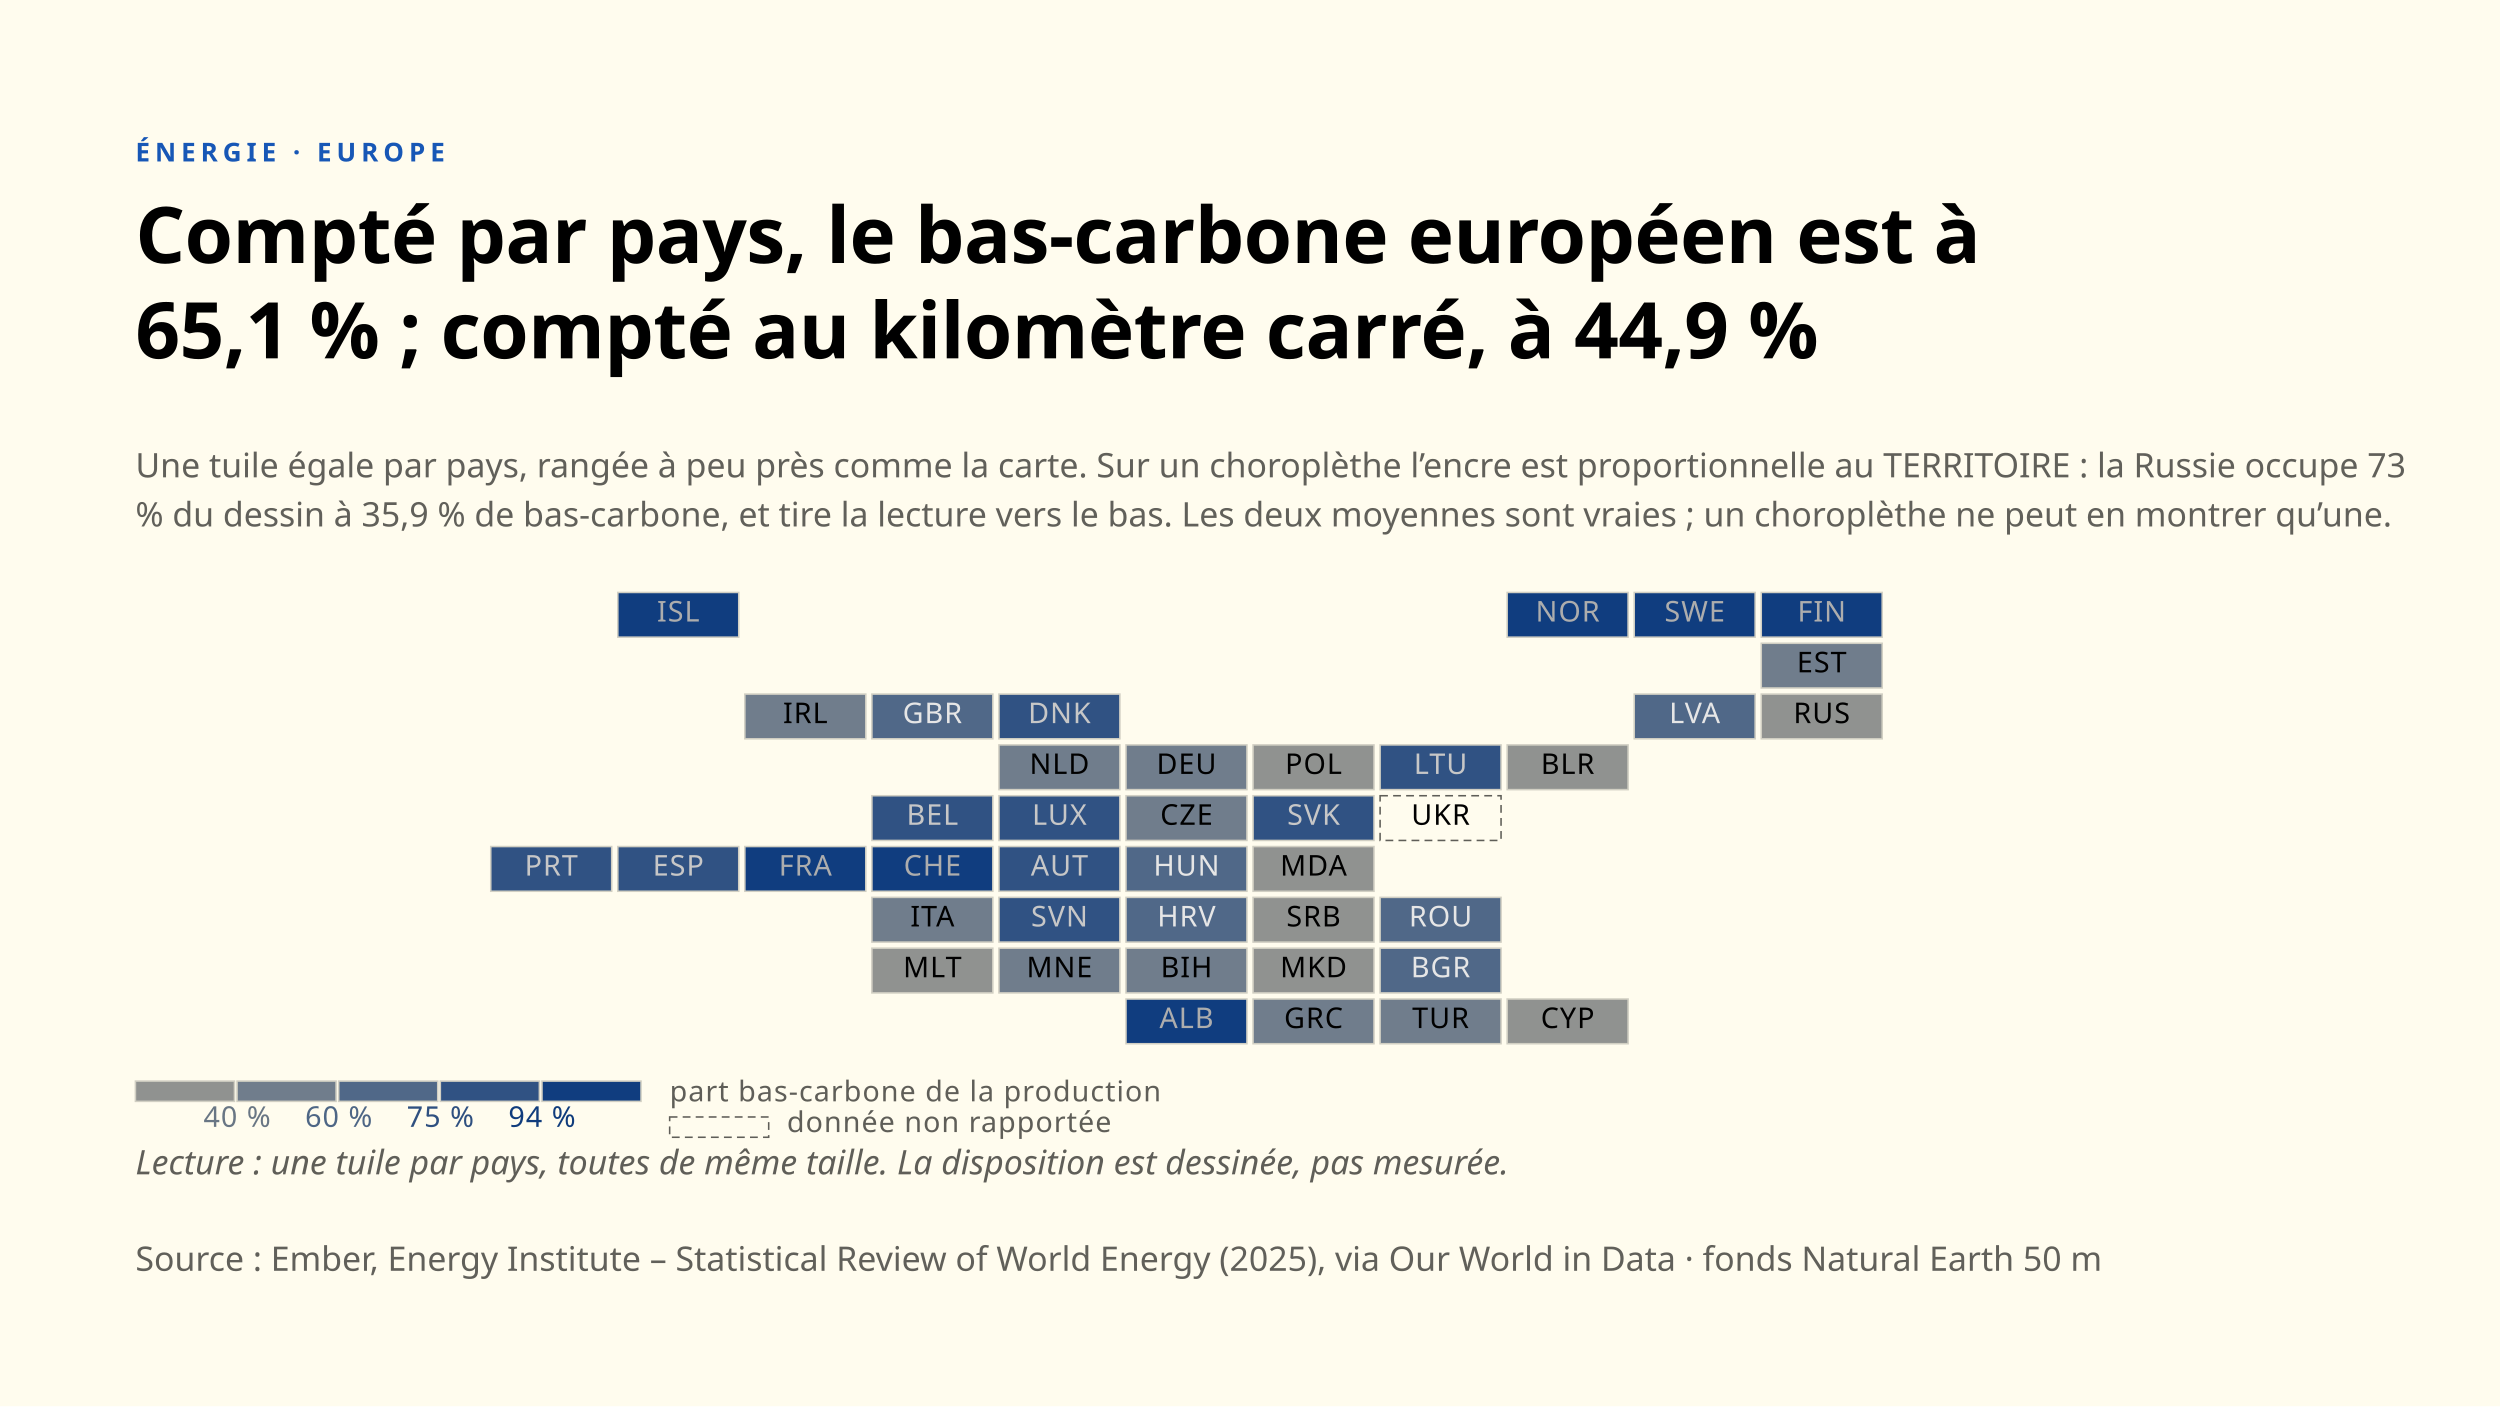
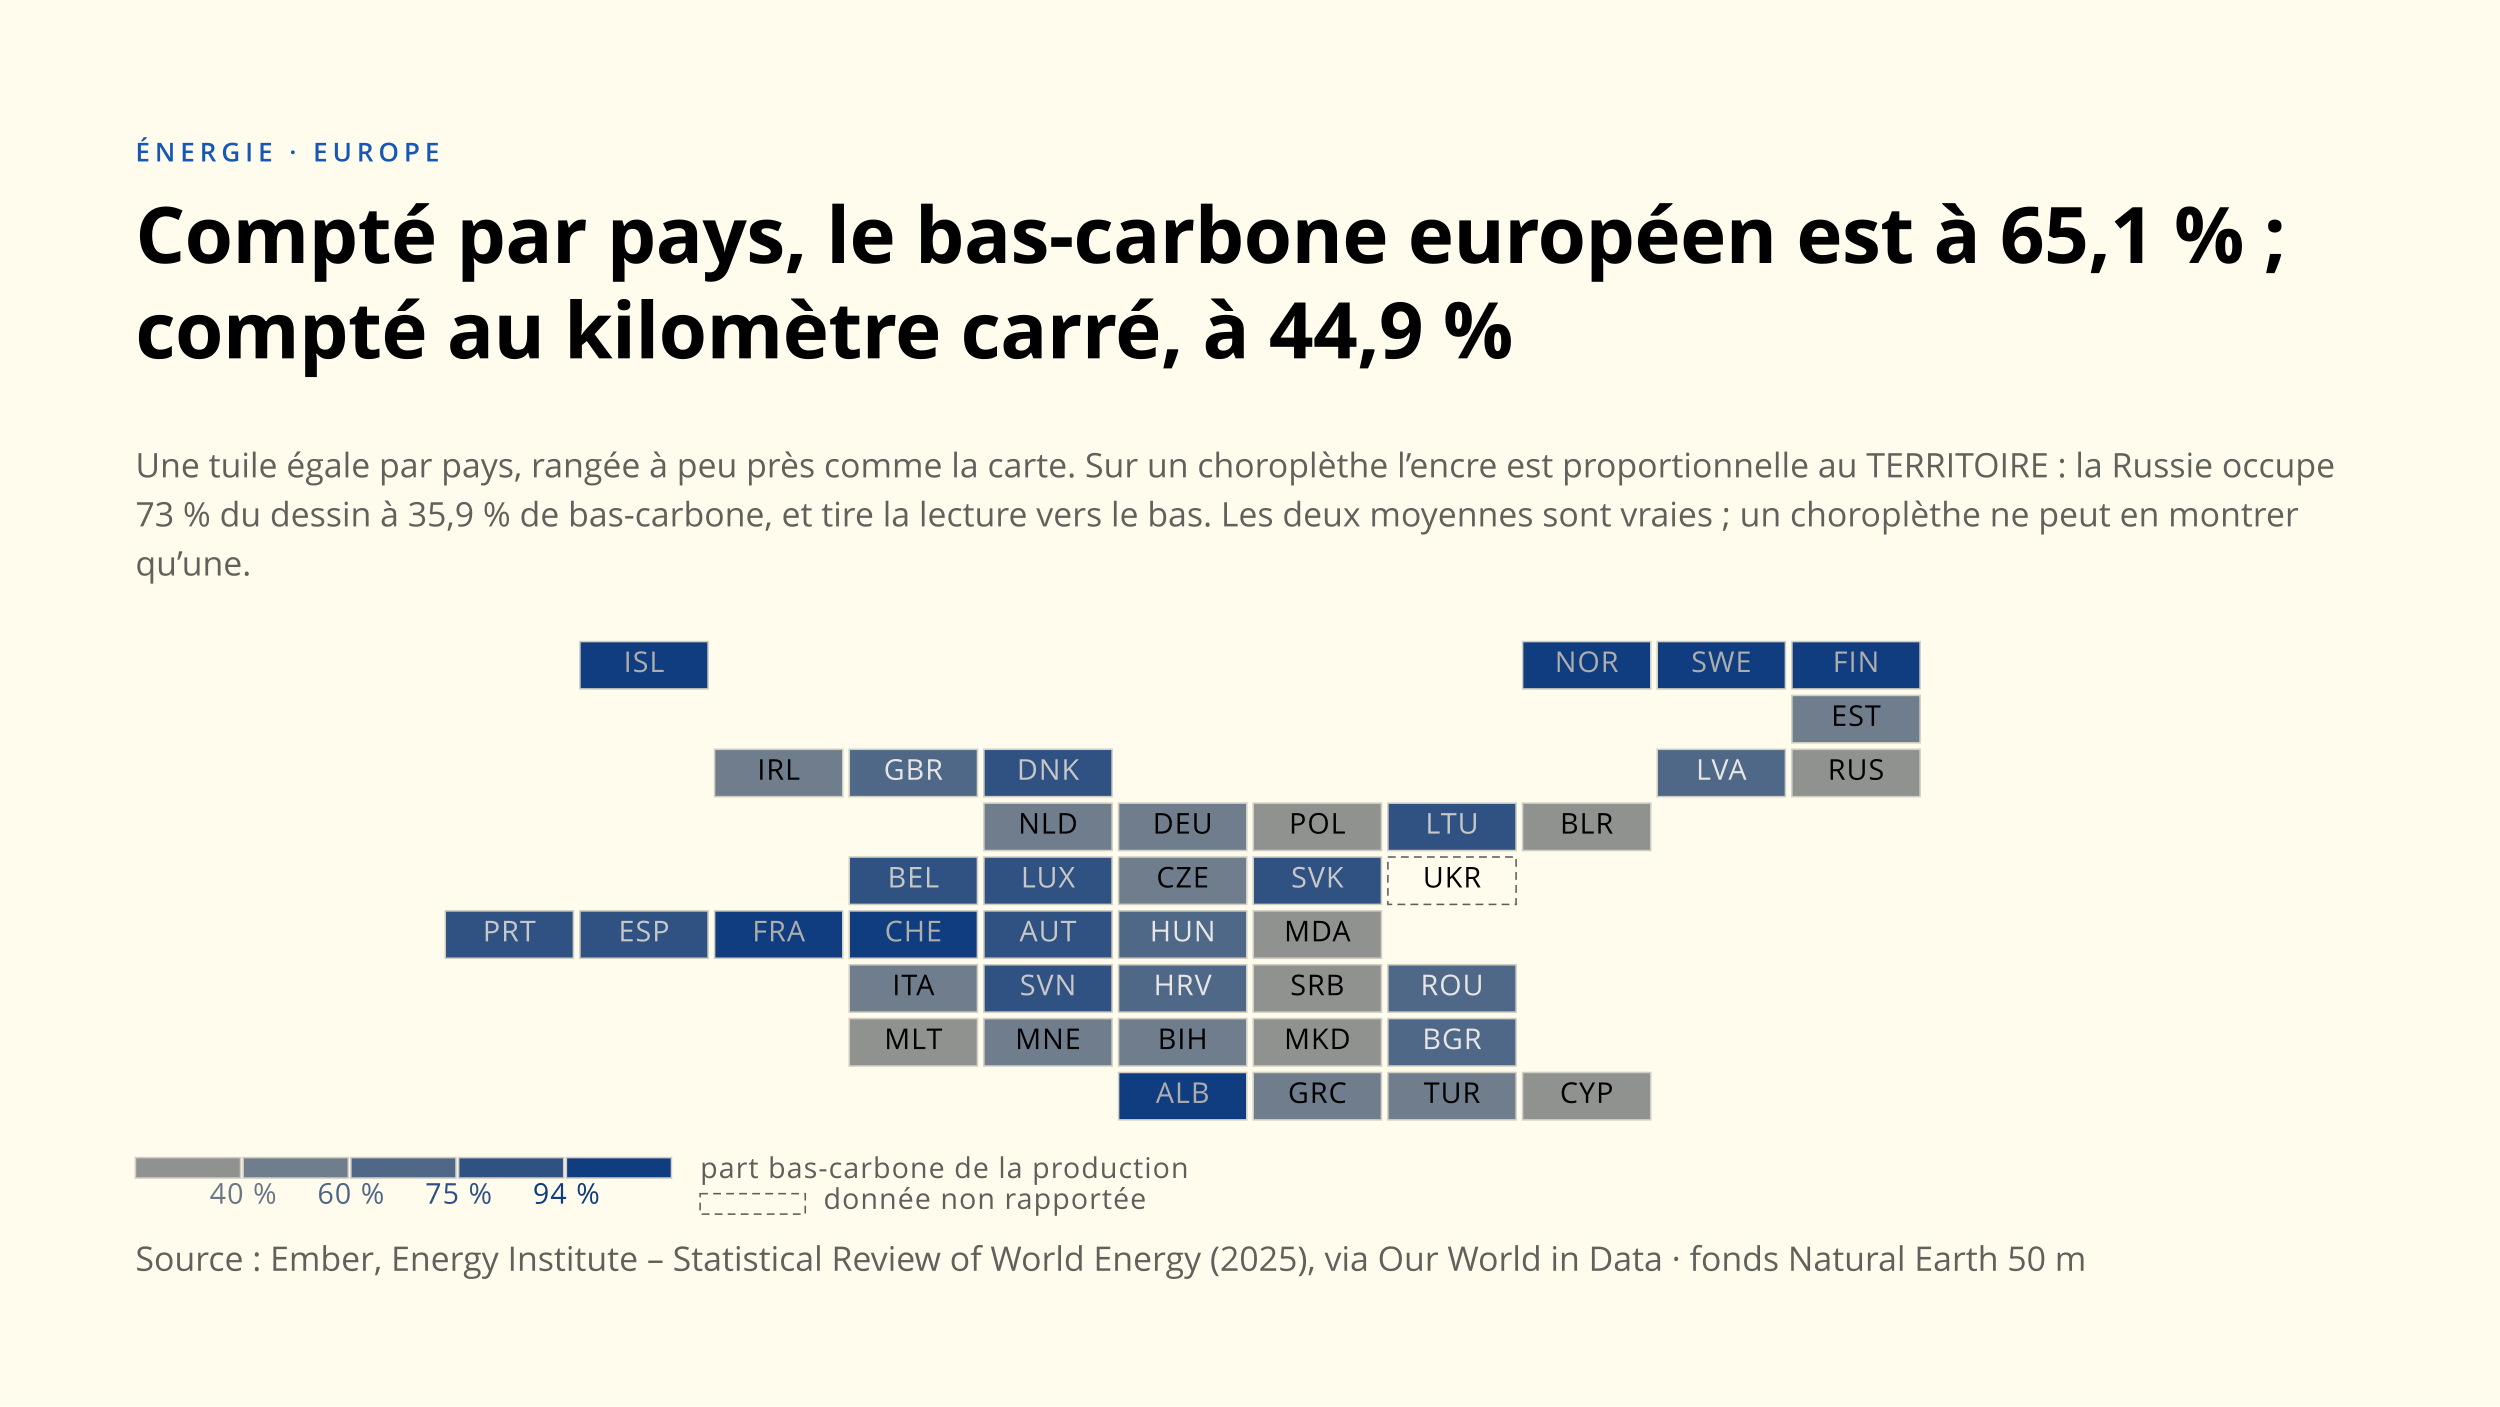
<svg xmlns="http://www.w3.org/2000/svg" width="960" height="540" viewBox="0 0 960 540" role="img" aria-label="Cartogramme en tuiles : 41 pays européens, une tuile égale chacun, rangés à peu près comme sur la carte et teintés par leur part d’électricité bas-carbone en 2024. Comptée par pays la moyenne est de 65,1 % ; pondérée par le territoire que chaque pays occupe sur un choroplèthe, 44,9 %. L’Ukraine, sans donnée 2024, est dans un neutre hors rampe.">
  <rect x="0" y="0" width="960" height="540" fill="#FFFCEE" />
-   <text x="52" y="62" font-family="Avenir Next" font-size="10" font-weight="600" font-style="normal" letter-spacing="1.9" fill="#1757B6">ÉNERGIE · EUROPE</text>
-   <text x="52" y="101" font-family="Superclarendon" font-size="30" font-weight="700" font-style="normal" letter-spacing="-0.2" fill="#000000">Compté par pays, le bas-carbone européen est à</text>
-   <text x="52" y="137.6" font-family="Superclarendon" font-size="30" font-weight="700" font-style="normal" letter-spacing="-0.2" fill="#000000">65,1 % ; compté au kilomètre carré, à 44,9 %</text>
-   <text x="52" y="183.3" font-family="Avenir Next" font-size="13" font-weight="400" font-style="normal" letter-spacing="0" fill="#61605a">Une tuile égale par pays, rangée à peu près comme la carte. Sur un choroplèthe l’encre est proportionnelle au TERRITOIRE : la Russie occupe 73</text>
-   <text x="52" y="202.15" font-family="Avenir Next" font-size="13" font-weight="400" font-style="normal" letter-spacing="0" fill="#61605a">% du dessin à 35,9 % de bas-carbone, et tire la lecture vers le bas. Les deux moyennes sont vraies ; un choroplèthe ne peut en montrer qu’une.</text>
-   <text x="52" y="450.95" font-family="Superclarendon" font-size="13" font-weight="400" font-style="italic" letter-spacing="0" fill="#5f5e58">Lecture : une tuile par pays, toutes de même taille. La disposition est dessinée, pas mesurée.</text>
-   <text x="52" y="488" font-family="Avenir Next" font-size="13" font-weight="400" font-style="normal" letter-spacing="0" fill="#61605a">Source : Ember, Energy Institute – Statistical Review of World Energy (2025), via Our World in Data · fonds Natural Earth 50 m</text>
+   <text x="52" y="62" font-family="Open Sans" font-size="10" font-weight="600" font-style="normal" letter-spacing="1.9" fill="#1757B6">ÉNERGIE · EUROPE</text>
+   <text x="52" y="101" font-family="Merriweather" font-size="30" font-weight="700" font-style="normal" letter-spacing="-0.2" fill="#000000">Compté par pays, le bas-carbone européen est à 65,1 % ;</text>
+   <text x="52" y="137.6" font-family="Merriweather" font-size="30" font-weight="700" font-style="normal" letter-spacing="-0.2" fill="#000000">compté au kilomètre carré, à 44,9 %</text>
+   <text x="52" y="183.3" font-family="Open Sans" font-size="13" font-weight="400" font-style="normal" letter-spacing="0" fill="#61605a">Une tuile égale par pays, rangée à peu près comme la carte. Sur un choroplèthe l’encre est proportionnelle au TERRITOIRE : la Russie occupe</text>
+   <text x="52" y="202.15" font-family="Open Sans" font-size="13" font-weight="400" font-style="normal" letter-spacing="0" fill="#61605a">73 % du dessin à 35,9 % de bas-carbone, et tire la lecture vers le bas. Les deux moyennes sont vraies ; un choroplèthe ne peut en montrer</text>
+   <text x="52" y="221" font-family="Open Sans" font-size="13" font-weight="400" font-style="normal" letter-spacing="0" fill="#61605a">qu’une.</text>
+   <text x="52" y="488" font-family="Open Sans" font-size="13" font-weight="400" font-style="normal" letter-spacing="0" fill="#61605a">Source : Ember, Energy Institute – Statistical Review of World Energy (2025), via Our World in Data · fonds Natural Earth 50 m</text>
  <g>
-     <rect x="237.235" y="227.5" width="46.445" height="17.173" fill="#103d7f" stroke="#d1cfc3" stroke-width="0.6" />
-     <text x="260.458" y="238.661" text-anchor="middle" font-family="Avenir Next" font-size="11" font-weight="500" font-style="normal" letter-spacing="0.4" fill="#adadad">ISL</text>
+     <rect x="222.682" y="246.35" width="49.23" height="18.203" fill="#103d7f" stroke="#d1cfc3" stroke-width="0.6" />
+     <text x="247.297" y="258.056" text-anchor="middle" font-family="Open Sans" font-size="11" font-weight="500" font-style="normal" letter-spacing="0.4" fill="#adadad">ISL</text>
  </g>
  <g>
-     <rect x="578.745" y="227.5" width="46.445" height="17.173" fill="#103d7f" stroke="#d1cfc3" stroke-width="0.6" />
-     <text x="601.968" y="238.661" text-anchor="middle" font-family="Avenir Next" font-size="11" font-weight="500" font-style="normal" letter-spacing="0.4" fill="#adadad">NOR</text>
+     <rect x="584.665" y="246.35" width="49.23" height="18.203" fill="#103d7f" stroke="#d1cfc3" stroke-width="0.6" />
+     <text x="609.279" y="258.056" text-anchor="middle" font-family="Open Sans" font-size="11" font-weight="500" font-style="normal" letter-spacing="0.4" fill="#adadad">NOR</text>
  </g>
  <g>
-     <rect x="627.533" y="227.5" width="46.445" height="17.173" fill="#103d7f" stroke="#d1cfc3" stroke-width="0.6" />
-     <text x="650.755" y="238.661" text-anchor="middle" font-family="Avenir Next" font-size="11" font-weight="500" font-style="normal" letter-spacing="0.4" fill="#adadad">SWE</text>
+     <rect x="636.376" y="246.35" width="49.23" height="18.203" fill="#103d7f" stroke="#d1cfc3" stroke-width="0.6" />
+     <text x="660.991" y="258.056" text-anchor="middle" font-family="Open Sans" font-size="11" font-weight="500" font-style="normal" letter-spacing="0.4" fill="#adadad">SWE</text>
  </g>
  <g>
-     <rect x="676.32" y="227.5" width="46.445" height="17.173" fill="#103d7f" stroke="#d1cfc3" stroke-width="0.6" />
-     <text x="699.542" y="238.661" text-anchor="middle" font-family="Avenir Next" font-size="11" font-weight="500" font-style="normal" letter-spacing="0.4" fill="#adadad">FIN</text>
+     <rect x="688.088" y="246.35" width="49.23" height="18.203" fill="#103d7f" stroke="#d1cfc3" stroke-width="0.6" />
+     <text x="712.703" y="258.056" text-anchor="middle" font-family="Open Sans" font-size="11" font-weight="500" font-style="normal" letter-spacing="0.4" fill="#adadad">FIN</text>
  </g>
  <g>
-     <rect x="676.32" y="247.015" width="46.445" height="17.173" fill="#707d8c" stroke="#d1cfc3" stroke-width="0.6" />
-     <text x="699.542" y="258.175" text-anchor="middle" font-family="Avenir Next" font-size="11" font-weight="500" font-style="normal" letter-spacing="0.4" fill="#000000">EST</text>
+     <rect x="688.088" y="267.035" width="49.23" height="18.203" fill="#707d8c" stroke="#d1cfc3" stroke-width="0.6" />
+     <text x="712.703" y="278.741" text-anchor="middle" font-family="Open Sans" font-size="11" font-weight="500" font-style="normal" letter-spacing="0.4" fill="#000000">EST</text>
  </g>
  <g>
-     <rect x="286.022" y="266.53" width="46.445" height="17.173" fill="#707d8c" stroke="#d1cfc3" stroke-width="0.6" />
-     <text x="309.245" y="277.69" text-anchor="middle" font-family="Avenir Next" font-size="11" font-weight="500" font-style="normal" letter-spacing="0.4" fill="#000000">IRL</text>
+     <rect x="274.394" y="287.719" width="49.23" height="18.203" fill="#707d8c" stroke="#d1cfc3" stroke-width="0.6" />
+     <text x="299.009" y="299.426" text-anchor="middle" font-family="Open Sans" font-size="11" font-weight="500" font-style="normal" letter-spacing="0.4" fill="#000000">IRL</text>
  </g>
  <g>
-     <rect x="334.809" y="266.53" width="46.445" height="17.173" fill="#506888" stroke="#d1cfc3" stroke-width="0.6" />
-     <text x="358.032" y="277.69" text-anchor="middle" font-family="Avenir Next" font-size="11" font-weight="500" font-style="normal" letter-spacing="0.4" fill="#e6e6e6">GBR</text>
+     <rect x="326.106" y="287.719" width="49.23" height="18.203" fill="#506888" stroke="#d1cfc3" stroke-width="0.6" />
+     <text x="350.721" y="299.426" text-anchor="middle" font-family="Open Sans" font-size="11" font-weight="500" font-style="normal" letter-spacing="0.4" fill="#e6e6e6">GBR</text>
  </g>
  <g>
-     <rect x="383.596" y="266.53" width="46.445" height="17.173" fill="#305283" stroke="#d1cfc3" stroke-width="0.6" />
-     <text x="406.819" y="277.69" text-anchor="middle" font-family="Avenir Next" font-size="11" font-weight="500" font-style="normal" letter-spacing="0.4" fill="#c7c7c7">DNK</text>
+     <rect x="377.818" y="287.719" width="49.23" height="18.203" fill="#305283" stroke="#d1cfc3" stroke-width="0.6" />
+     <text x="402.432" y="299.426" text-anchor="middle" font-family="Open Sans" font-size="11" font-weight="500" font-style="normal" letter-spacing="0.4" fill="#c7c7c7">DNK</text>
  </g>
  <g>
-     <rect x="627.533" y="266.53" width="46.445" height="17.173" fill="#506888" stroke="#d1cfc3" stroke-width="0.6" />
-     <text x="650.755" y="277.69" text-anchor="middle" font-family="Avenir Next" font-size="11" font-weight="500" font-style="normal" letter-spacing="0.4" fill="#e6e6e6">LVA</text>
+     <rect x="636.376" y="287.719" width="49.23" height="18.203" fill="#506888" stroke="#d1cfc3" stroke-width="0.6" />
+     <text x="660.991" y="299.426" text-anchor="middle" font-family="Open Sans" font-size="11" font-weight="500" font-style="normal" letter-spacing="0.4" fill="#e6e6e6">LVA</text>
  </g>
  <g>
-     <rect x="676.32" y="266.53" width="46.445" height="17.173" fill="#909290" stroke="#d1cfc3" stroke-width="0.6" />
-     <text x="699.542" y="277.69" text-anchor="middle" font-family="Avenir Next" font-size="11" font-weight="500" font-style="normal" letter-spacing="0.4" fill="#000000">RUS</text>
+     <rect x="688.088" y="287.719" width="49.23" height="18.203" fill="#909290" stroke="#d1cfc3" stroke-width="0.6" />
+     <text x="712.703" y="299.426" text-anchor="middle" font-family="Open Sans" font-size="11" font-weight="500" font-style="normal" letter-spacing="0.4" fill="#000000">RUS</text>
  </g>
  <g>
-     <rect x="383.596" y="286.045" width="46.445" height="17.173" fill="#707d8c" stroke="#d1cfc3" stroke-width="0.6" />
-     <text x="406.819" y="297.205" text-anchor="middle" font-family="Avenir Next" font-size="11" font-weight="500" font-style="normal" letter-spacing="0.4" fill="#000000">NLD</text>
+     <rect x="377.818" y="308.404" width="49.23" height="18.203" fill="#707d8c" stroke="#d1cfc3" stroke-width="0.6" />
+     <text x="402.432" y="320.11" text-anchor="middle" font-family="Open Sans" font-size="11" font-weight="500" font-style="normal" letter-spacing="0.4" fill="#000000">NLD</text>
  </g>
  <g>
-     <rect x="432.384" y="286.045" width="46.445" height="17.173" fill="#707d8c" stroke="#d1cfc3" stroke-width="0.6" />
-     <text x="455.606" y="297.205" text-anchor="middle" font-family="Avenir Next" font-size="11" font-weight="500" font-style="normal" letter-spacing="0.4" fill="#000000">DEU</text>
+     <rect x="429.529" y="308.404" width="49.23" height="18.203" fill="#707d8c" stroke="#d1cfc3" stroke-width="0.6" />
+     <text x="454.144" y="320.11" text-anchor="middle" font-family="Open Sans" font-size="11" font-weight="500" font-style="normal" letter-spacing="0.4" fill="#000000">DEU</text>
  </g>
  <g>
-     <rect x="481.171" y="286.045" width="46.445" height="17.173" fill="#909290" stroke="#d1cfc3" stroke-width="0.6" />
-     <text x="504.394" y="297.205" text-anchor="middle" font-family="Avenir Next" font-size="11" font-weight="500" font-style="normal" letter-spacing="0.4" fill="#000000">POL</text>
+     <rect x="481.241" y="308.404" width="49.23" height="18.203" fill="#909290" stroke="#d1cfc3" stroke-width="0.6" />
+     <text x="505.856" y="320.11" text-anchor="middle" font-family="Open Sans" font-size="11" font-weight="500" font-style="normal" letter-spacing="0.4" fill="#000000">POL</text>
  </g>
  <g>
-     <rect x="529.958" y="286.045" width="46.445" height="17.173" fill="#305283" stroke="#d1cfc3" stroke-width="0.6" />
-     <text x="553.181" y="297.205" text-anchor="middle" font-family="Avenir Next" font-size="11" font-weight="500" font-style="normal" letter-spacing="0.4" fill="#c7c7c7">LTU</text>
+     <rect x="532.953" y="308.404" width="49.23" height="18.203" fill="#305283" stroke="#d1cfc3" stroke-width="0.6" />
+     <text x="557.568" y="320.11" text-anchor="middle" font-family="Open Sans" font-size="11" font-weight="500" font-style="normal" letter-spacing="0.4" fill="#c7c7c7">LTU</text>
  </g>
  <g>
-     <rect x="578.745" y="286.045" width="46.445" height="17.173" fill="#909290" stroke="#d1cfc3" stroke-width="0.6" />
-     <text x="601.968" y="297.205" text-anchor="middle" font-family="Avenir Next" font-size="11" font-weight="500" font-style="normal" letter-spacing="0.4" fill="#000000">BLR</text>
+     <rect x="584.665" y="308.404" width="49.23" height="18.203" fill="#909290" stroke="#d1cfc3" stroke-width="0.6" />
+     <text x="609.279" y="320.11" text-anchor="middle" font-family="Open Sans" font-size="11" font-weight="500" font-style="normal" letter-spacing="0.4" fill="#000000">BLR</text>
  </g>
  <g>
-     <rect x="334.809" y="305.56" width="46.445" height="17.173" fill="#305283" stroke="#d1cfc3" stroke-width="0.6" />
-     <text x="358.032" y="316.72" text-anchor="middle" font-family="Avenir Next" font-size="11" font-weight="500" font-style="normal" letter-spacing="0.4" fill="#c7c7c7">BEL</text>
+     <rect x="326.106" y="329.089" width="49.23" height="18.203" fill="#305283" stroke="#d1cfc3" stroke-width="0.6" />
+     <text x="350.721" y="340.795" text-anchor="middle" font-family="Open Sans" font-size="11" font-weight="500" font-style="normal" letter-spacing="0.4" fill="#c7c7c7">BEL</text>
  </g>
  <g>
-     <rect x="383.596" y="305.56" width="46.445" height="17.173" fill="#305283" stroke="#d1cfc3" stroke-width="0.6" />
-     <text x="406.819" y="316.72" text-anchor="middle" font-family="Avenir Next" font-size="11" font-weight="500" font-style="normal" letter-spacing="0.4" fill="#c7c7c7">LUX</text>
+     <rect x="377.818" y="329.089" width="49.23" height="18.203" fill="#305283" stroke="#d1cfc3" stroke-width="0.6" />
+     <text x="402.432" y="340.795" text-anchor="middle" font-family="Open Sans" font-size="11" font-weight="500" font-style="normal" letter-spacing="0.4" fill="#c7c7c7">LUX</text>
  </g>
  <g>
-     <rect x="432.384" y="305.56" width="46.445" height="17.173" fill="#707d8c" stroke="#d1cfc3" stroke-width="0.6" />
-     <text x="455.606" y="316.72" text-anchor="middle" font-family="Avenir Next" font-size="11" font-weight="500" font-style="normal" letter-spacing="0.4" fill="#000000">CZE</text>
+     <rect x="429.529" y="329.089" width="49.23" height="18.203" fill="#707d8c" stroke="#d1cfc3" stroke-width="0.6" />
+     <text x="454.144" y="340.795" text-anchor="middle" font-family="Open Sans" font-size="11" font-weight="500" font-style="normal" letter-spacing="0.4" fill="#000000">CZE</text>
  </g>
  <g>
-     <rect x="481.171" y="305.56" width="46.445" height="17.173" fill="#305283" stroke="#d1cfc3" stroke-width="0.6" />
-     <text x="504.394" y="316.72" text-anchor="middle" font-family="Avenir Next" font-size="11" font-weight="500" font-style="normal" letter-spacing="0.4" fill="#c7c7c7">SVK</text>
+     <rect x="481.241" y="329.089" width="49.23" height="18.203" fill="#305283" stroke="#d1cfc3" stroke-width="0.6" />
+     <text x="505.856" y="340.795" text-anchor="middle" font-family="Open Sans" font-size="11" font-weight="500" font-style="normal" letter-spacing="0.4" fill="#c7c7c7">SVK</text>
  </g>
  <g>
-     <rect x="529.958" y="305.56" width="46.445" height="17.173" fill="#FFFCEE" stroke="#5f5e58" stroke-width="0.6" stroke-dasharray="3 2" />
-     <text x="553.181" y="316.72" text-anchor="middle" font-family="Avenir Next" font-size="11" font-weight="500" font-style="normal" letter-spacing="0.4" fill="#000000">UKR</text>
+     <rect x="532.953" y="329.089" width="49.23" height="18.203" fill="#FFFCEE" stroke="#5f5e58" stroke-width="0.6" stroke-dasharray="3 2" />
+     <text x="557.568" y="340.795" text-anchor="middle" font-family="Open Sans" font-size="11" font-weight="500" font-style="normal" letter-spacing="0.4" fill="#000000">UKR</text>
  </g>
  <g>
-     <rect x="188.448" y="325.074" width="46.445" height="17.173" fill="#305283" stroke="#d1cfc3" stroke-width="0.6" />
-     <text x="211.67" y="336.235" text-anchor="middle" font-family="Avenir Next" font-size="11" font-weight="500" font-style="normal" letter-spacing="0.4" fill="#c7c7c7">PRT</text>
+     <rect x="170.971" y="349.774" width="49.23" height="18.203" fill="#305283" stroke="#d1cfc3" stroke-width="0.6" />
+     <text x="195.585" y="361.48" text-anchor="middle" font-family="Open Sans" font-size="11" font-weight="500" font-style="normal" letter-spacing="0.4" fill="#c7c7c7">PRT</text>
  </g>
  <g>
-     <rect x="237.235" y="325.074" width="46.445" height="17.173" fill="#305283" stroke="#d1cfc3" stroke-width="0.6" />
-     <text x="260.458" y="336.235" text-anchor="middle" font-family="Avenir Next" font-size="11" font-weight="500" font-style="normal" letter-spacing="0.4" fill="#c7c7c7">ESP</text>
+     <rect x="222.682" y="349.774" width="49.23" height="18.203" fill="#305283" stroke="#d1cfc3" stroke-width="0.6" />
+     <text x="247.297" y="361.48" text-anchor="middle" font-family="Open Sans" font-size="11" font-weight="500" font-style="normal" letter-spacing="0.4" fill="#c7c7c7">ESP</text>
  </g>
  <g>
-     <rect x="286.022" y="325.074" width="46.445" height="17.173" fill="#103d7f" stroke="#d1cfc3" stroke-width="0.6" />
-     <text x="309.245" y="336.235" text-anchor="middle" font-family="Avenir Next" font-size="11" font-weight="500" font-style="normal" letter-spacing="0.4" fill="#adadad">FRA</text>
+     <rect x="274.394" y="349.774" width="49.23" height="18.203" fill="#103d7f" stroke="#d1cfc3" stroke-width="0.6" />
+     <text x="299.009" y="361.48" text-anchor="middle" font-family="Open Sans" font-size="11" font-weight="500" font-style="normal" letter-spacing="0.4" fill="#adadad">FRA</text>
  </g>
  <g>
-     <rect x="334.809" y="325.074" width="46.445" height="17.173" fill="#103d7f" stroke="#d1cfc3" stroke-width="0.6" />
-     <text x="358.032" y="336.235" text-anchor="middle" font-family="Avenir Next" font-size="11" font-weight="500" font-style="normal" letter-spacing="0.4" fill="#adadad">CHE</text>
+     <rect x="326.106" y="349.774" width="49.23" height="18.203" fill="#103d7f" stroke="#d1cfc3" stroke-width="0.6" />
+     <text x="350.721" y="361.48" text-anchor="middle" font-family="Open Sans" font-size="11" font-weight="500" font-style="normal" letter-spacing="0.4" fill="#adadad">CHE</text>
  </g>
  <g>
-     <rect x="383.596" y="325.074" width="46.445" height="17.173" fill="#305283" stroke="#d1cfc3" stroke-width="0.6" />
-     <text x="406.819" y="336.235" text-anchor="middle" font-family="Avenir Next" font-size="11" font-weight="500" font-style="normal" letter-spacing="0.4" fill="#c7c7c7">AUT</text>
+     <rect x="377.818" y="349.774" width="49.23" height="18.203" fill="#305283" stroke="#d1cfc3" stroke-width="0.6" />
+     <text x="402.432" y="361.48" text-anchor="middle" font-family="Open Sans" font-size="11" font-weight="500" font-style="normal" letter-spacing="0.4" fill="#c7c7c7">AUT</text>
  </g>
  <g>
-     <rect x="432.384" y="325.074" width="46.445" height="17.173" fill="#506888" stroke="#d1cfc3" stroke-width="0.6" />
-     <text x="455.606" y="336.235" text-anchor="middle" font-family="Avenir Next" font-size="11" font-weight="500" font-style="normal" letter-spacing="0.4" fill="#e6e6e6">HUN</text>
+     <rect x="429.529" y="349.774" width="49.23" height="18.203" fill="#506888" stroke="#d1cfc3" stroke-width="0.6" />
+     <text x="454.144" y="361.48" text-anchor="middle" font-family="Open Sans" font-size="11" font-weight="500" font-style="normal" letter-spacing="0.4" fill="#e6e6e6">HUN</text>
  </g>
  <g>
-     <rect x="481.171" y="325.074" width="46.445" height="17.173" fill="#909290" stroke="#d1cfc3" stroke-width="0.6" />
-     <text x="504.394" y="336.235" text-anchor="middle" font-family="Avenir Next" font-size="11" font-weight="500" font-style="normal" letter-spacing="0.4" fill="#000000">MDA</text>
+     <rect x="481.241" y="349.774" width="49.23" height="18.203" fill="#909290" stroke="#d1cfc3" stroke-width="0.6" />
+     <text x="505.856" y="361.48" text-anchor="middle" font-family="Open Sans" font-size="11" font-weight="500" font-style="normal" letter-spacing="0.4" fill="#000000">MDA</text>
  </g>
  <g>
-     <rect x="334.809" y="344.589" width="46.445" height="17.173" fill="#707d8c" stroke="#d1cfc3" stroke-width="0.6" />
-     <text x="358.032" y="355.75" text-anchor="middle" font-family="Avenir Next" font-size="11" font-weight="500" font-style="normal" letter-spacing="0.4" fill="#000000">ITA</text>
+     <rect x="326.106" y="370.458" width="49.23" height="18.203" fill="#707d8c" stroke="#d1cfc3" stroke-width="0.6" />
+     <text x="350.721" y="382.164" text-anchor="middle" font-family="Open Sans" font-size="11" font-weight="500" font-style="normal" letter-spacing="0.4" fill="#000000">ITA</text>
  </g>
  <g>
-     <rect x="383.596" y="344.589" width="46.445" height="17.173" fill="#305283" stroke="#d1cfc3" stroke-width="0.6" />
-     <text x="406.819" y="355.75" text-anchor="middle" font-family="Avenir Next" font-size="11" font-weight="500" font-style="normal" letter-spacing="0.4" fill="#c7c7c7">SVN</text>
+     <rect x="377.818" y="370.458" width="49.23" height="18.203" fill="#305283" stroke="#d1cfc3" stroke-width="0.6" />
+     <text x="402.432" y="382.164" text-anchor="middle" font-family="Open Sans" font-size="11" font-weight="500" font-style="normal" letter-spacing="0.4" fill="#c7c7c7">SVN</text>
  </g>
  <g>
-     <rect x="432.384" y="344.589" width="46.445" height="17.173" fill="#506888" stroke="#d1cfc3" stroke-width="0.6" />
-     <text x="455.606" y="355.75" text-anchor="middle" font-family="Avenir Next" font-size="11" font-weight="500" font-style="normal" letter-spacing="0.4" fill="#e6e6e6">HRV</text>
+     <rect x="429.529" y="370.458" width="49.23" height="18.203" fill="#506888" stroke="#d1cfc3" stroke-width="0.6" />
+     <text x="454.144" y="382.164" text-anchor="middle" font-family="Open Sans" font-size="11" font-weight="500" font-style="normal" letter-spacing="0.4" fill="#e6e6e6">HRV</text>
  </g>
  <g>
-     <rect x="481.171" y="344.589" width="46.445" height="17.173" fill="#909290" stroke="#d1cfc3" stroke-width="0.6" />
-     <text x="504.394" y="355.75" text-anchor="middle" font-family="Avenir Next" font-size="11" font-weight="500" font-style="normal" letter-spacing="0.4" fill="#000000">SRB</text>
+     <rect x="481.241" y="370.458" width="49.23" height="18.203" fill="#909290" stroke="#d1cfc3" stroke-width="0.6" />
+     <text x="505.856" y="382.164" text-anchor="middle" font-family="Open Sans" font-size="11" font-weight="500" font-style="normal" letter-spacing="0.4" fill="#000000">SRB</text>
  </g>
  <g>
-     <rect x="529.958" y="344.589" width="46.445" height="17.173" fill="#506888" stroke="#d1cfc3" stroke-width="0.6" />
-     <text x="553.181" y="355.75" text-anchor="middle" font-family="Avenir Next" font-size="11" font-weight="500" font-style="normal" letter-spacing="0.4" fill="#e6e6e6">ROU</text>
+     <rect x="532.953" y="370.458" width="49.23" height="18.203" fill="#506888" stroke="#d1cfc3" stroke-width="0.6" />
+     <text x="557.568" y="382.164" text-anchor="middle" font-family="Open Sans" font-size="11" font-weight="500" font-style="normal" letter-spacing="0.4" fill="#e6e6e6">ROU</text>
  </g>
  <g>
-     <rect x="334.809" y="364.104" width="46.445" height="17.173" fill="#909290" stroke="#d1cfc3" stroke-width="0.6" />
-     <text x="358.032" y="375.265" text-anchor="middle" font-family="Avenir Next" font-size="11" font-weight="500" font-style="normal" letter-spacing="0.4" fill="#000000">MLT</text>
+     <rect x="326.106" y="391.143" width="49.23" height="18.203" fill="#909290" stroke="#d1cfc3" stroke-width="0.6" />
+     <text x="350.721" y="402.849" text-anchor="middle" font-family="Open Sans" font-size="11" font-weight="500" font-style="normal" letter-spacing="0.4" fill="#000000">MLT</text>
  </g>
  <g>
-     <rect x="383.596" y="364.104" width="46.445" height="17.173" fill="#707d8c" stroke="#d1cfc3" stroke-width="0.6" />
-     <text x="406.819" y="375.265" text-anchor="middle" font-family="Avenir Next" font-size="11" font-weight="500" font-style="normal" letter-spacing="0.4" fill="#000000">MNE</text>
+     <rect x="377.818" y="391.143" width="49.23" height="18.203" fill="#707d8c" stroke="#d1cfc3" stroke-width="0.6" />
+     <text x="402.432" y="402.849" text-anchor="middle" font-family="Open Sans" font-size="11" font-weight="500" font-style="normal" letter-spacing="0.4" fill="#000000">MNE</text>
  </g>
  <g>
-     <rect x="432.384" y="364.104" width="46.445" height="17.173" fill="#707d8c" stroke="#d1cfc3" stroke-width="0.6" />
-     <text x="455.606" y="375.265" text-anchor="middle" font-family="Avenir Next" font-size="11" font-weight="500" font-style="normal" letter-spacing="0.4" fill="#000000">BIH</text>
+     <rect x="429.529" y="391.143" width="49.23" height="18.203" fill="#707d8c" stroke="#d1cfc3" stroke-width="0.6" />
+     <text x="454.144" y="402.849" text-anchor="middle" font-family="Open Sans" font-size="11" font-weight="500" font-style="normal" letter-spacing="0.4" fill="#000000">BIH</text>
  </g>
  <g>
-     <rect x="481.171" y="364.104" width="46.445" height="17.173" fill="#909290" stroke="#d1cfc3" stroke-width="0.6" />
-     <text x="504.394" y="375.265" text-anchor="middle" font-family="Avenir Next" font-size="11" font-weight="500" font-style="normal" letter-spacing="0.4" fill="#000000">MKD</text>
+     <rect x="481.241" y="391.143" width="49.23" height="18.203" fill="#909290" stroke="#d1cfc3" stroke-width="0.6" />
+     <text x="505.856" y="402.849" text-anchor="middle" font-family="Open Sans" font-size="11" font-weight="500" font-style="normal" letter-spacing="0.4" fill="#000000">MKD</text>
  </g>
  <g>
-     <rect x="529.958" y="364.104" width="46.445" height="17.173" fill="#506888" stroke="#d1cfc3" stroke-width="0.6" />
-     <text x="553.181" y="375.265" text-anchor="middle" font-family="Avenir Next" font-size="11" font-weight="500" font-style="normal" letter-spacing="0.4" fill="#e6e6e6">BGR</text>
+     <rect x="532.953" y="391.143" width="49.23" height="18.203" fill="#506888" stroke="#d1cfc3" stroke-width="0.6" />
+     <text x="557.568" y="402.849" text-anchor="middle" font-family="Open Sans" font-size="11" font-weight="500" font-style="normal" letter-spacing="0.4" fill="#e6e6e6">BGR</text>
  </g>
  <g>
-     <rect x="432.384" y="383.619" width="46.445" height="17.173" fill="#103d7f" stroke="#d1cfc3" stroke-width="0.6" />
-     <text x="455.606" y="394.78" text-anchor="middle" font-family="Avenir Next" font-size="11" font-weight="500" font-style="normal" letter-spacing="0.4" fill="#adadad">ALB</text>
+     <rect x="429.529" y="411.828" width="49.23" height="18.203" fill="#103d7f" stroke="#d1cfc3" stroke-width="0.6" />
+     <text x="454.144" y="423.534" text-anchor="middle" font-family="Open Sans" font-size="11" font-weight="500" font-style="normal" letter-spacing="0.4" fill="#adadad">ALB</text>
  </g>
  <g>
-     <rect x="481.171" y="383.619" width="46.445" height="17.173" fill="#707d8c" stroke="#d1cfc3" stroke-width="0.6" />
-     <text x="504.394" y="394.78" text-anchor="middle" font-family="Avenir Next" font-size="11" font-weight="500" font-style="normal" letter-spacing="0.4" fill="#000000">GRC</text>
+     <rect x="481.241" y="411.828" width="49.23" height="18.203" fill="#707d8c" stroke="#d1cfc3" stroke-width="0.6" />
+     <text x="505.856" y="423.534" text-anchor="middle" font-family="Open Sans" font-size="11" font-weight="500" font-style="normal" letter-spacing="0.4" fill="#000000">GRC</text>
  </g>
  <g>
-     <rect x="529.958" y="383.619" width="46.445" height="17.173" fill="#707d8c" stroke="#d1cfc3" stroke-width="0.6" />
-     <text x="553.181" y="394.78" text-anchor="middle" font-family="Avenir Next" font-size="11" font-weight="500" font-style="normal" letter-spacing="0.4" fill="#000000">TUR</text>
+     <rect x="532.953" y="411.828" width="49.23" height="18.203" fill="#707d8c" stroke="#d1cfc3" stroke-width="0.6" />
+     <text x="557.568" y="423.534" text-anchor="middle" font-family="Open Sans" font-size="11" font-weight="500" font-style="normal" letter-spacing="0.4" fill="#000000">TUR</text>
  </g>
  <g>
-     <rect x="578.745" y="383.619" width="46.445" height="17.173" fill="#909290" stroke="#d1cfc3" stroke-width="0.6" />
-     <text x="601.968" y="394.78" text-anchor="middle" font-family="Avenir Next" font-size="11" font-weight="500" font-style="normal" letter-spacing="0.4" fill="#000000">CYP</text>
+     <rect x="584.665" y="411.828" width="49.23" height="18.203" fill="#909290" stroke="#d1cfc3" stroke-width="0.6" />
+     <text x="609.279" y="423.534" text-anchor="middle" font-family="Open Sans" font-size="11" font-weight="500" font-style="normal" letter-spacing="0.4" fill="#000000">CYP</text>
  </g>
  <g>
    <g>
-       <rect x="52" y="415.134" width="38.03" height="7.788" fill="#909290" stroke="#d1cfc3" stroke-width="0.6" />
+       <rect x="52" y="444.512" width="40.369" height="7.853" fill="#909290" stroke="#d1cfc3" stroke-width="0.6" />
    </g>
    <g>
-       <rect x="91.03" y="415.134" width="38.03" height="7.788" fill="#707d8c" stroke="#d1cfc3" stroke-width="0.6" />
-       <text x="91.03" y="432.71" text-anchor="middle" font-family="Avenir Next" font-size="11" font-weight="500" font-style="normal" letter-spacing="0.4" fill="#697684">40 %</text>
+       <rect x="93.369" y="444.512" width="40.369" height="7.853" fill="#707d8c" stroke="#d1cfc3" stroke-width="0.6" />
+       <text x="93.369" y="462.217" text-anchor="middle" font-family="Open Sans" font-size="11" font-weight="500" font-style="normal" letter-spacing="0.4" fill="#697684">40 %</text>
    </g>
    <g>
-       <rect x="130.06" y="415.134" width="38.03" height="7.788" fill="#506888" stroke="#d1cfc3" stroke-width="0.6" />
-       <text x="130.06" y="432.71" text-anchor="middle" font-family="Avenir Next" font-size="11" font-weight="500" font-style="normal" letter-spacing="0.4" fill="#4e6685">60 %</text>
+       <rect x="134.739" y="444.512" width="40.369" height="7.853" fill="#506888" stroke="#d1cfc3" stroke-width="0.6" />
+       <text x="134.739" y="462.217" text-anchor="middle" font-family="Open Sans" font-size="11" font-weight="500" font-style="normal" letter-spacing="0.4" fill="#4e6685">60 %</text>
    </g>
    <g>
-       <rect x="169.089" y="415.134" width="38.03" height="7.788" fill="#305283" stroke="#d1cfc3" stroke-width="0.6" />
-       <text x="169.089" y="432.71" text-anchor="middle" font-family="Avenir Next" font-size="11" font-weight="500" font-style="normal" letter-spacing="0.4" fill="#2f5080">75 %</text>
+       <rect x="176.108" y="444.512" width="40.369" height="7.853" fill="#305283" stroke="#d1cfc3" stroke-width="0.6" />
+       <text x="176.108" y="462.217" text-anchor="middle" font-family="Open Sans" font-size="11" font-weight="500" font-style="normal" letter-spacing="0.4" fill="#2f5080">75 %</text>
    </g>
    <g>
-       <rect x="208.119" y="415.134" width="38.03" height="7.788" fill="#103d7f" stroke="#d1cfc3" stroke-width="0.6" />
-       <text x="208.119" y="432.71" text-anchor="middle" font-family="Avenir Next" font-size="11" font-weight="500" font-style="normal" letter-spacing="0.4" fill="#103c7c">94 %</text>
+       <rect x="217.478" y="444.512" width="40.369" height="7.853" fill="#103d7f" stroke="#d1cfc3" stroke-width="0.6" />
+       <text x="217.478" y="462.217" text-anchor="middle" font-family="Open Sans" font-size="11" font-weight="500" font-style="normal" letter-spacing="0.4" fill="#103c7c">94 %</text>
    </g>
-     <text x="257.149" y="422.922" font-family="Avenir Next" font-size="11" font-weight="500" font-style="normal" letter-spacing="0.4" fill="#5f5e58">part bas-carbone de la production</text>
-     <rect x="257.149" y="428.922" width="38.03" height="7.788" fill="#FFFCEE" stroke="#5f5e58" stroke-width="0.6" stroke-dasharray="3 2" />
-     <text x="302.179" y="434.71" font-family="Avenir Next" font-size="11" font-weight="500" font-style="normal" letter-spacing="0.4" fill="#5f5e58">donnée non rapportée</text>
+     <text x="268.847" y="452.365" font-family="Open Sans" font-size="11" font-weight="500" font-style="normal" letter-spacing="0.4" fill="#5f5e58">part bas-carbone de la production</text>
+     <rect x="268.847" y="458.365" width="40.369" height="7.853" fill="#FFFCEE" stroke="#5f5e58" stroke-width="0.6" stroke-dasharray="3 2" />
+     <text x="316.216" y="464.217" font-family="Open Sans" font-size="11" font-weight="500" font-style="normal" letter-spacing="0.4" fill="#5f5e58">donnée non rapportée</text>
  </g>
</svg>
